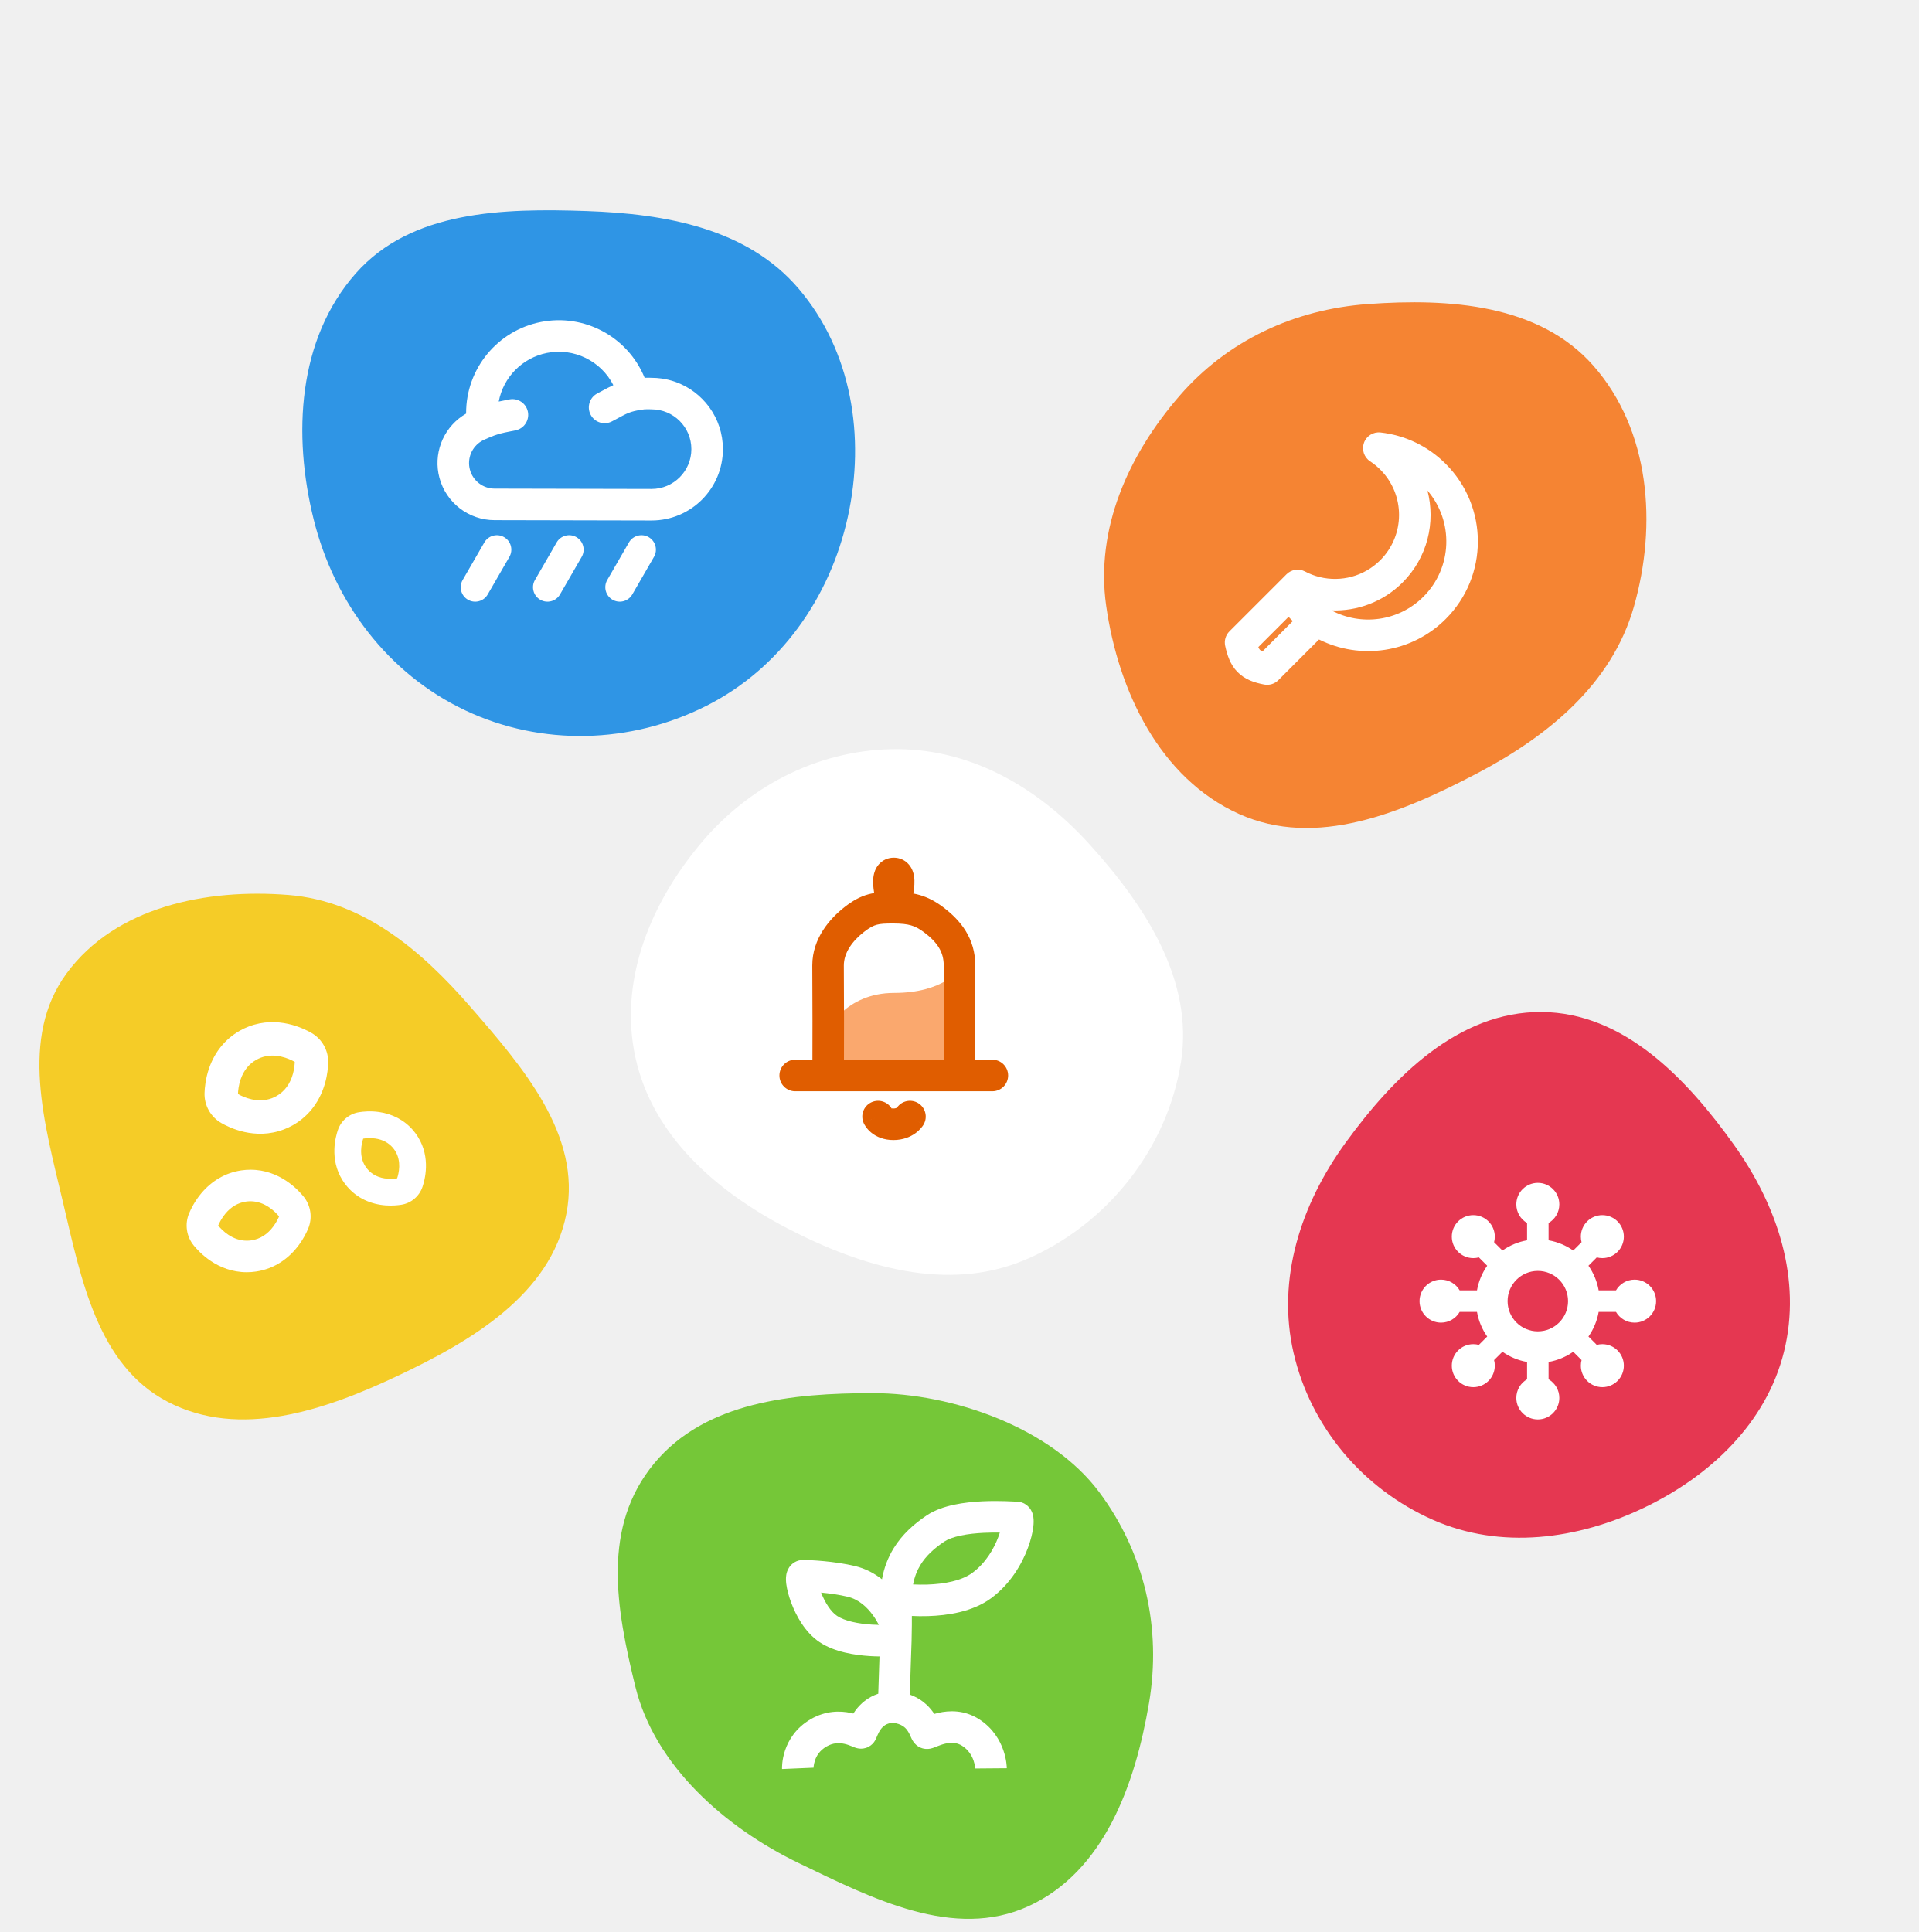
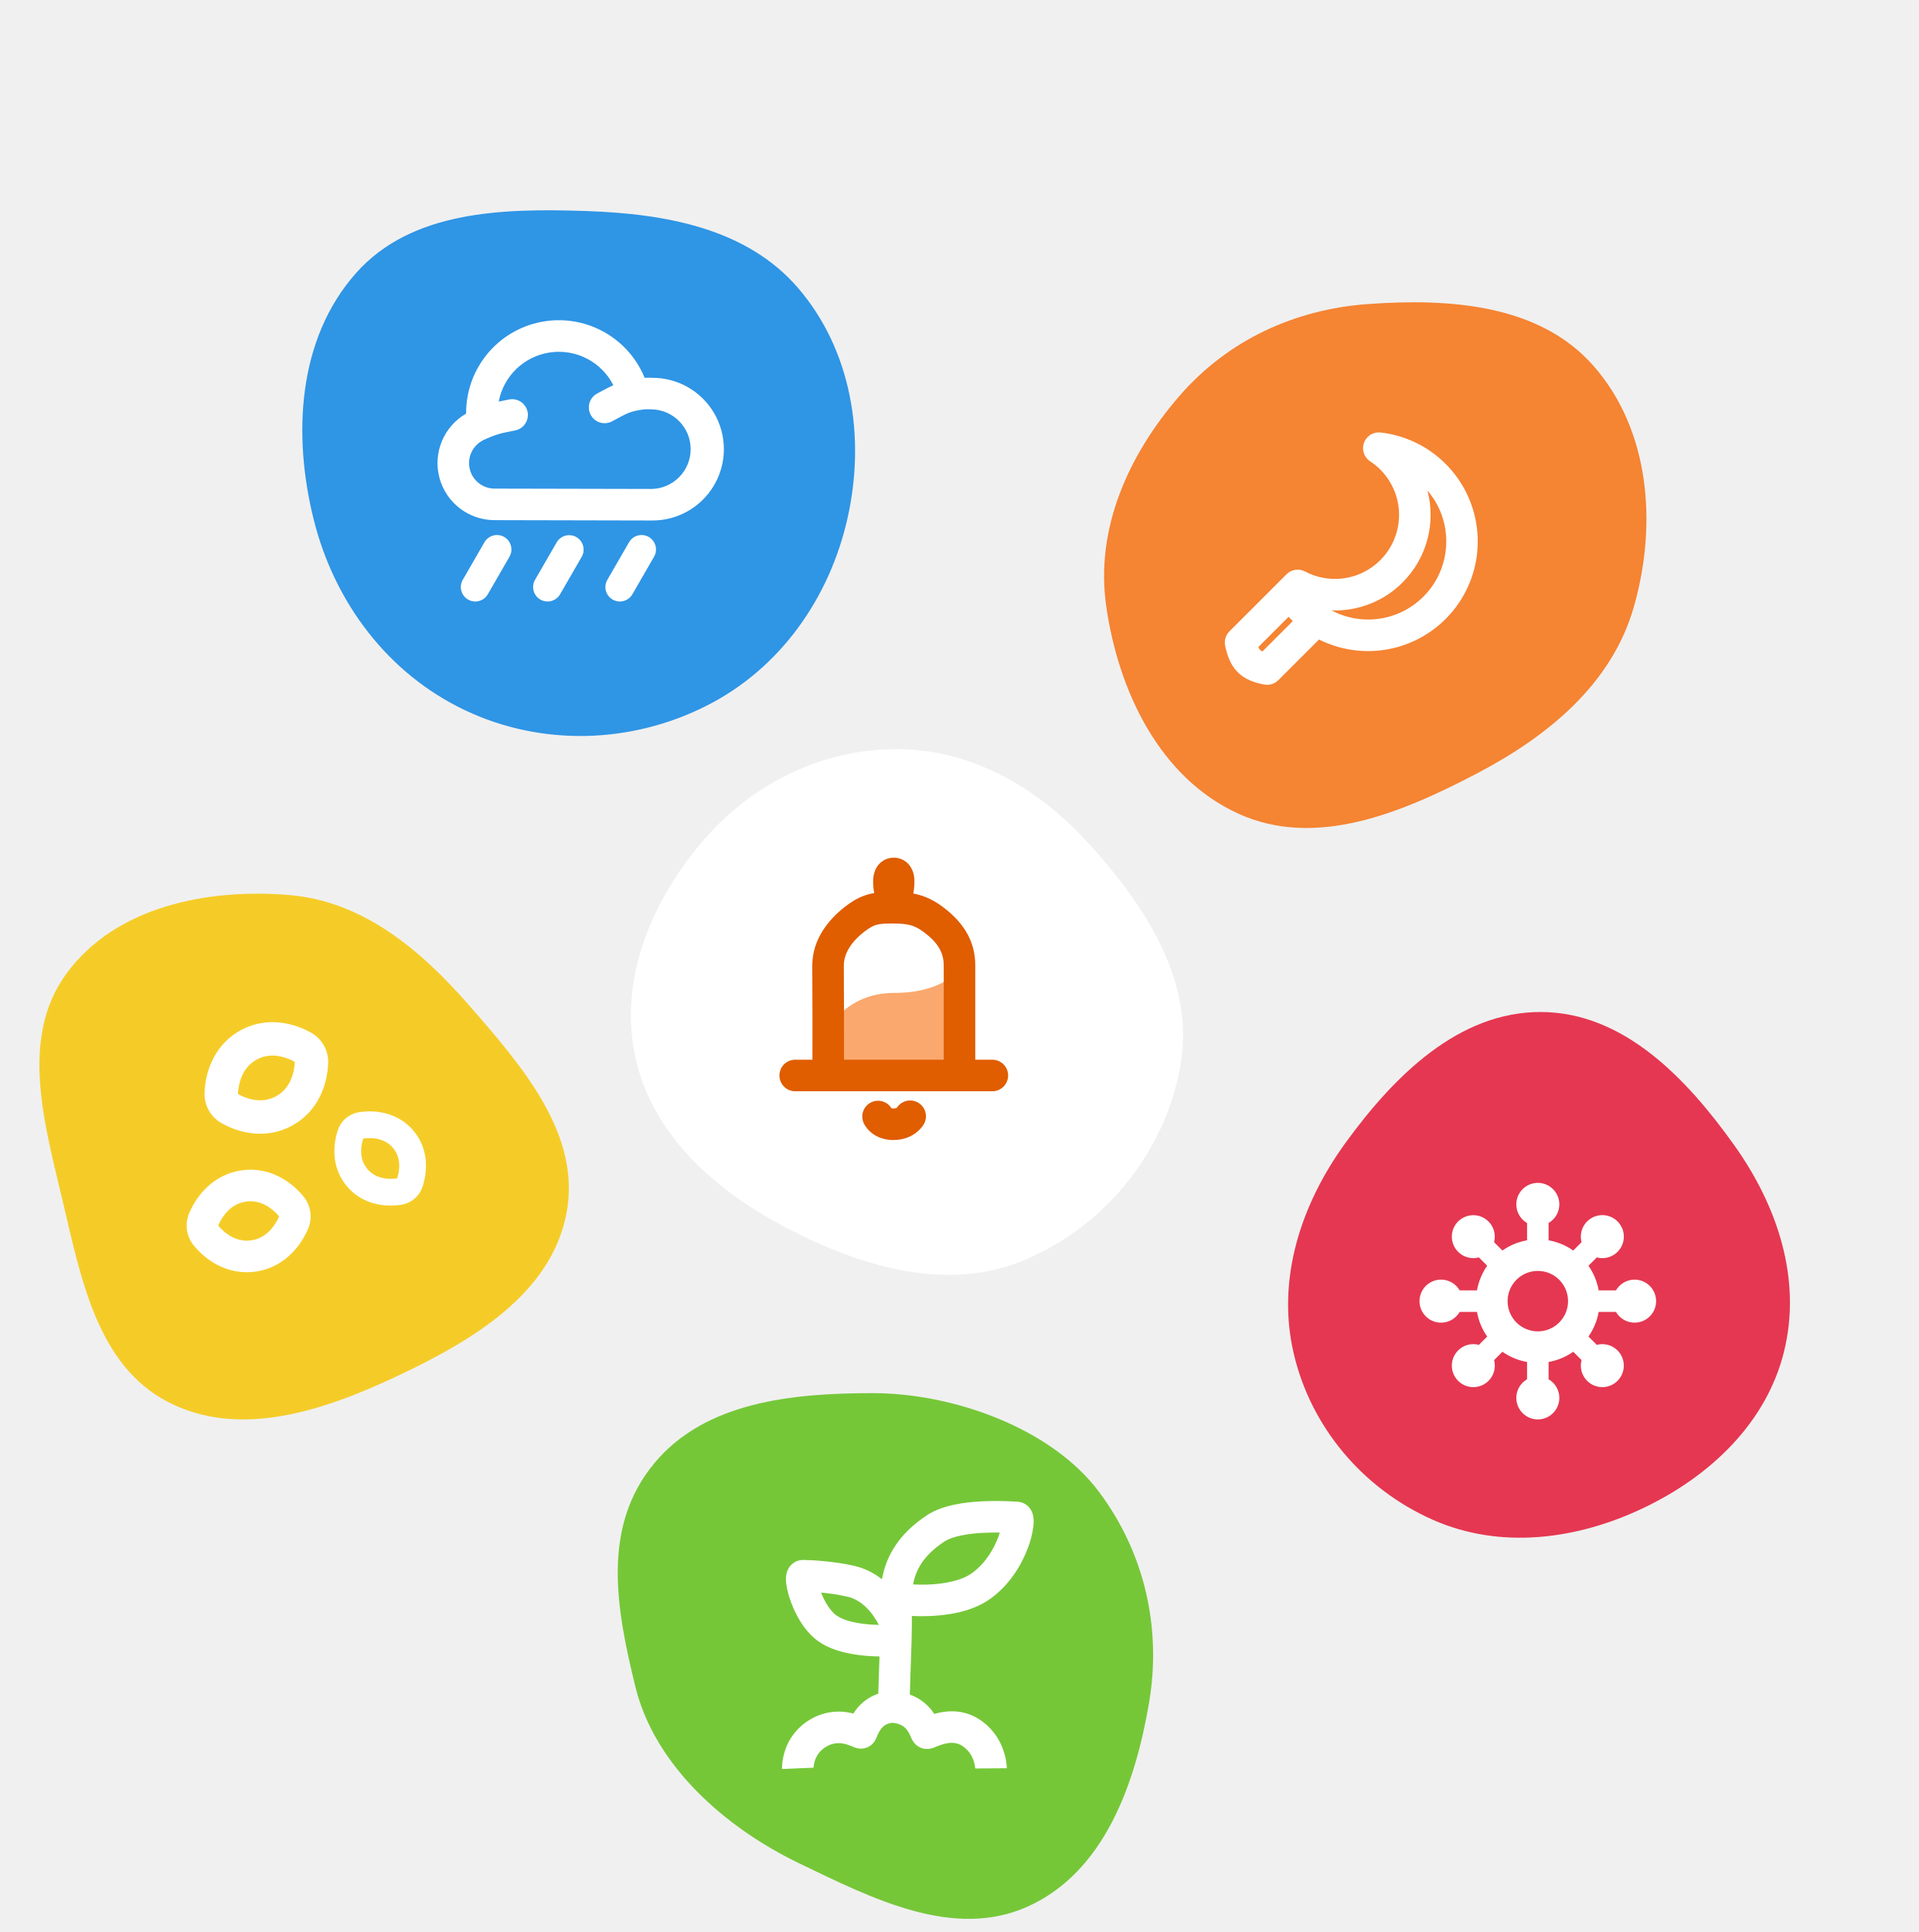
- <svg xmlns="http://www.w3.org/2000/svg" width="146" height="147" viewBox="0 0 146 147" fill="none">
-   <path fill-rule="evenodd" clip-rule="evenodd" d="M44.648 16.059C50.661 16.267 56.854 17.381 60.758 21.96C64.804 26.703 65.846 33.251 64.501 39.339C63.144 45.483 59.364 50.866 53.747 53.702C47.998 56.606 41.205 56.8 35.385 54.043C29.518 51.264 25.446 45.847 23.872 39.55C22.254 33.076 22.653 25.792 27.074 20.793C31.302 16.012 38.269 15.838 44.648 16.059Z" fill="#2F95E5" />
-   <path fill-rule="evenodd" clip-rule="evenodd" d="M66.397 106C72.503 105.999 79.978 108.644 83.621 113.52C87.093 118.167 88.389 123.884 87.416 129.593C86.359 135.795 83.993 142.414 78.247 145.038C72.579 147.626 66.384 144.466 60.772 141.759C55.188 139.065 49.823 134.356 48.346 128.359C46.85 122.289 45.78 116.151 49.781 111.333C53.671 106.65 60.291 106.001 66.397 106Z" fill="#75C738" />
-   <path fill-rule="evenodd" clip-rule="evenodd" d="M104.06 23.136C110.289 22.685 117.111 23.145 121.236 27.838C125.538 32.734 126.096 39.905 124.306 46.173C122.63 52.042 117.784 56.01 112.381 58.843C106.669 61.837 100.132 64.581 94.255 61.927C88.257 59.217 85.085 52.616 84.159 46.094C83.325 40.218 85.854 34.601 89.74 30.118C93.401 25.894 98.489 23.539 104.06 23.136Z" fill="#F58433" />
-   <path fill-rule="evenodd" clip-rule="evenodd" d="M21.971 68.098C27.62 68.558 32.021 72.278 35.742 76.552C39.756 81.162 44.264 86.357 43.09 92.355C41.89 98.487 35.887 102.029 30.235 104.695C24.658 107.325 18.232 109.506 12.761 106.66C7.42 103.882 6.17 97.317 4.787 91.457C3.386 85.517 1.455 78.973 5.071 74.057C8.795 68.995 15.708 67.588 21.971 68.098Z" fill="#F5CC27" />
-   <path fill-rule="evenodd" clip-rule="evenodd" d="M117.276 77C123.545 77.04 128.319 82.056 131.935 87.123C135.241 91.756 137.096 97.346 135.727 102.854C134.385 108.257 130.142 112.293 125.079 114.717C120.003 117.148 114.174 117.916 109.024 115.642C103.692 113.288 99.721 108.576 98.419 102.946C97.115 97.311 98.971 91.629 102.382 86.936C106.06 81.876 110.977 76.961 117.276 77Z" fill="#E53751" />
-   <path fill-rule="evenodd" clip-rule="evenodd" d="M68.382 57.001C74.087 57.057 79.106 60.047 82.929 64.282C87.135 68.941 90.822 74.583 89.854 80.784C88.816 87.428 84.191 93.231 77.999 95.854C72.109 98.349 65.592 96.413 59.915 93.466C54.496 90.652 49.648 86.422 48.343 80.457C47.052 74.549 49.543 68.591 53.471 63.992C57.223 59.601 62.607 56.944 68.382 57.001Z" fill="white" />
-   <path d="M62.928 78.456C62.928 78.456 64.281 75.548 68.027 75.548C71.773 75.548 72.97 73.771 72.97 73.771V81.647H62.928V78.456Z" fill="#FAA86E" />
-   <path fill-rule="evenodd" clip-rule="evenodd" d="M69.484 67.986C69.489 67.959 69.494 67.932 69.498 67.905C69.555 67.566 69.612 67.089 69.538 66.649C69.5 66.427 69.411 66.092 69.159 65.793C68.866 65.444 68.447 65.258 68 65.258C67.553 65.258 67.133 65.444 66.84 65.793C66.589 66.092 66.5 66.427 66.462 66.649C66.388 67.089 66.445 67.566 66.502 67.905C66.504 67.921 66.507 67.936 66.51 67.951C66.368 67.975 66.227 68.005 66.086 68.042C65.43 68.218 64.869 68.539 64.263 69.011C63.147 69.88 61.8 71.393 61.8 73.458C61.8 73.877 61.803 74.447 61.806 75.121C61.812 76.618 61.821 78.628 61.81 80.63H60.5C59.837 80.63 59.3 81.168 59.3 81.831C59.3 82.493 59.837 83.031 60.5 83.031H75.5C76.163 83.031 76.7 82.493 76.7 81.831C76.7 81.168 76.163 80.63 75.5 80.63H74.2V73.458C74.2 71.43 73.124 70.044 71.717 68.996C71.162 68.583 70.612 68.286 69.976 68.102C69.814 68.055 69.65 68.017 69.484 67.986ZM71.8 80.63V73.458C71.8 72.452 71.331 71.701 70.283 70.92C69.909 70.642 69.615 70.496 69.311 70.408C68.992 70.316 68.598 70.269 67.994 70.266C67.328 70.263 66.988 70.285 66.707 70.361C66.46 70.427 66.185 70.556 65.737 70.905C64.851 71.595 64.2 72.489 64.2 73.458C64.2 73.862 64.203 74.421 64.206 75.085C64.212 76.58 64.221 78.612 64.21 80.63H71.8ZM67.901 84.469L67.9 84.468L67.899 84.465L67.897 84.46L67.892 84.45L67.883 84.431C67.877 84.42 67.872 84.409 67.867 84.4C67.857 84.383 67.848 84.369 67.841 84.359C67.827 84.338 67.816 84.327 67.808 84.321C67.806 84.32 67.805 84.319 67.803 84.318C67.808 84.32 67.815 84.323 67.825 84.325C67.853 84.371 67.879 84.419 67.901 84.469ZM68.246 84.272C68.244 84.275 68.241 84.277 68.238 84.279C68.222 84.291 68.15 84.342 67.973 84.342C67.898 84.342 67.852 84.333 67.825 84.325C67.514 83.823 66.873 83.615 66.318 83.861C65.712 84.13 65.439 84.839 65.708 85.445L66.805 84.958C65.708 85.445 65.709 85.446 65.709 85.446L65.71 85.448L65.711 85.451L65.713 85.457L65.719 85.469C65.724 85.478 65.728 85.488 65.733 85.498C65.743 85.518 65.755 85.541 65.769 85.566C65.796 85.615 65.832 85.675 65.878 85.74C65.969 85.87 66.103 86.027 66.288 86.179C66.678 86.497 67.237 86.742 67.973 86.742C68.705 86.742 69.263 86.501 69.649 86.221C69.836 86.085 69.975 85.945 70.074 85.83C70.123 85.773 70.163 85.721 70.194 85.677C70.209 85.655 70.222 85.636 70.234 85.618L70.249 85.594L70.256 85.584L70.259 85.579L70.26 85.576L70.261 85.575C70.261 85.574 70.261 85.574 69.232 84.958L70.261 85.574C70.602 85.005 70.416 84.268 69.847 83.928C69.302 83.602 68.603 83.759 68.246 84.272ZM68.202 84.341C68.202 84.341 68.202 84.342 68.202 84.342L69.208 84.944C68.202 84.342 68.202 84.341 68.202 84.341ZM67.796 84.313C67.796 84.313 67.799 84.314 67.803 84.318C67.798 84.315 67.796 84.313 67.796 84.313Z" fill="#E05D00" />
+ <svg xmlns="http://www.w3.org/2000/svg" width="146" height="147" fill="none">
+   <path fill-rule="evenodd" clip-rule="evenodd" d="M44.648 16.059c6.013.208 12.206 1.322 16.11 5.9 4.046 4.744 5.087 11.292 3.743 17.38-1.358 6.145-5.137 11.527-10.754 14.363-5.75 2.904-12.542 3.098-18.362.34-5.867-2.779-9.939-8.195-11.513-14.492-1.618-6.474-1.22-13.758 3.202-18.757 4.228-4.781 11.195-4.955 17.573-4.734z" fill="#2F95E5" />
+   <path fill-rule="evenodd" clip-rule="evenodd" d="M66.397 106c6.106-.001 13.581 2.644 17.224 7.52 3.472 4.647 4.769 10.364 3.795 16.073-1.057 6.202-3.422 12.821-9.169 15.445-5.668 2.588-11.863-.572-17.475-3.279-5.584-2.694-10.949-7.403-12.426-13.4-1.496-6.07-2.566-12.208 1.435-17.026 3.89-4.683 10.51-5.332 16.616-5.333z" fill="#75C738" />
+   <path fill-rule="evenodd" clip-rule="evenodd" d="M104.06 23.136c6.229-.451 13.051.01 17.176 4.702 4.302 4.896 4.86 12.067 3.07 18.335-1.676 5.87-6.522 9.837-11.925 12.67-5.712 2.994-12.249 5.738-18.126 3.084-5.998-2.71-9.17-9.311-10.096-15.833-.834-5.876 1.695-11.493 5.58-15.976 3.662-4.224 8.75-6.58 14.321-6.982z" fill="#F58433" />
+   <path fill-rule="evenodd" clip-rule="evenodd" d="M21.971 68.098c5.649.46 10.05 4.18 13.771 8.454 4.014 4.61 8.522 9.805 7.348 15.803-1.2 6.132-7.203 9.674-12.855 12.34-5.577 2.63-12.003 4.811-17.474 1.965-5.341-2.778-6.591-9.343-7.974-15.203-1.4-5.94-3.332-12.484.284-17.4 3.724-5.062 10.637-6.469 16.9-5.96z" fill="#F5CC27" />
+   <path fill-rule="evenodd" clip-rule="evenodd" d="M117.276 77c6.269.04 11.043 5.056 14.659 10.123 3.306 4.633 5.161 10.223 3.792 15.731-1.342 5.403-5.585 9.439-10.648 11.863-5.076 2.431-10.905 3.199-16.055.925-5.332-2.354-9.303-7.066-10.605-12.696-1.304-5.635.552-11.317 3.963-16.01 3.678-5.06 8.595-9.975 14.894-9.936z" fill="#E53751" />
+   <path fill-rule="evenodd" clip-rule="evenodd" d="M68.382 57c5.705.057 10.724 3.047 14.547 7.282 4.206 4.659 7.893 10.301 6.925 16.502-1.038 6.644-5.663 12.447-11.855 15.07-5.89 2.495-12.407.56-18.084-2.388-5.42-2.814-10.267-7.044-11.572-13.01-1.291-5.907 1.2-11.865 5.128-16.464 3.752-4.391 9.136-7.048 14.911-6.991z" fill="#fff" />
+   <path d="M62.928 78.456s1.353-2.908 5.099-2.908c3.746 0 4.943-1.777 4.943-1.777v7.876H62.928v-3.192z" fill="#FAA86E" />
+   <path fill-rule="evenodd" clip-rule="evenodd" d="M69.484 67.986l.014-.08c.057-.34.114-.817.04-1.257a1.778 1.778 0 0 0-.379-.856A1.498 1.498 0 0 0 68 65.258c-.447 0-.867.186-1.16.535-.25.299-.34.634-.378.856-.074.44-.017.917.04 1.256l.008.046a4.43 4.43 0 0 0-.424.091c-.656.176-1.217.497-1.823.97-1.117.868-2.463 2.381-2.463 4.446 0 .42.003.99.006 1.663.006 1.497.015 3.507.004 5.51H60.5a1.2 1.2 0 1 0 0 2.4h15a1.2 1.2 0 0 0 0-2.4h-1.3v-7.173c0-2.028-1.076-3.414-2.483-4.462-.555-.413-1.105-.71-1.741-.894a5.226 5.226 0 0 0-.492-.116zM71.8 80.63v-7.172c0-1.006-.47-1.757-1.517-2.538-.374-.278-.668-.424-.972-.512-.32-.092-.713-.139-1.317-.142-.666-.003-1.006.02-1.287.095-.247.066-.522.195-.97.544-.886.69-1.537 1.584-1.537 2.553 0 .404.002.963.005 1.627.007 1.495.016 3.527.005 5.546h7.59zm-3.899 3.84v-.002l-.002-.003-.002-.005-.005-.01-.009-.019a.733.733 0 0 0-.042-.072.186.186 0 0 0-.038-.041.165.165 0 0 0 .022.007c.028.046.053.094.076.144zm.346-.198a.117.117 0 0 1-.01.007c-.015.012-.087.063-.264.063a.53.53 0 0 1-.148-.017 1.2 1.2 0 0 0-2.117 1.12l1.097-.487a91.936 91.936 0 0 0-1.096.488v.002l.002.003.002.006.006.012a2.142 2.142 0 0 0 .05.097 2.22 2.22 0 0 0 .52.613c.389.318.948.563 1.684.563.732 0 1.29-.24 1.676-.521a2.487 2.487 0 0 0 .545-.544 1.64 1.64 0 0 0 .04-.059l.015-.024.007-.01.003-.005.001-.003v-.001c.001 0 .001-.001-1.028-.617l1.03.616a1.2 1.2 0 0 0-2.016-1.302zm-.045.069v.001l1.006.602a99.04 99.04 0 0 1-1.006-.603zm-.406-.028l.007.005-.007-.005z" fill="#E05D00" />
  <g clip-path="url(#clip0)">
-     <path fill-rule="evenodd" clip-rule="evenodd" d="M103.773 33.691C103.962 33.169 104.484 32.844 105.036 32.907C106.847 33.111 108.606 33.909 109.994 35.297C113.252 38.555 113.252 43.838 109.994 47.096C107.386 49.704 103.479 50.224 100.353 48.656L97.255 51.754C96.975 52.034 96.573 52.158 96.183 52.084C95.431 51.942 94.705 51.7 94.145 51.126C93.597 50.564 93.365 49.843 93.213 49.138C93.127 48.74 93.249 48.325 93.538 48.036L97.284 44.291C97.284 44.289 97.285 44.288 97.287 44.288L97.879 43.695C98.252 43.322 98.824 43.236 99.29 43.483C99.648 43.673 100.025 43.815 100.413 43.909C102.014 44.298 103.768 43.867 105.014 42.621C106.917 40.718 106.917 37.634 105.014 35.732C104.773 35.49 104.514 35.281 104.242 35.102C103.778 34.797 103.584 34.213 103.773 33.691ZM98.036 46.932L95.734 49.234C95.787 49.361 95.832 49.418 95.862 49.449C95.886 49.474 95.934 49.516 96.049 49.566L98.359 47.255C98.304 47.203 98.25 47.15 98.196 47.096C98.142 47.042 98.088 46.987 98.036 46.932ZM101.299 46.443C103.547 47.641 106.403 47.293 108.297 45.399C110.512 43.184 110.613 39.657 108.602 37.323C109.237 39.741 108.607 42.422 106.711 44.318C105.222 45.807 103.248 46.514 101.299 46.443Z" fill="white" />
+     <path fill-rule="evenodd" clip-rule="evenodd" d="M103.773 33.69a1.2 1.2 0 0 1 1.263-.783 8.343 8.343 0 1 1-4.683 15.75l-3.098 3.097a1.2 1.2 0 0 1-1.072.33c-.752-.142-1.478-.385-2.038-.958-.548-.562-.78-1.283-.932-1.988a1.2 1.2 0 0 1 .325-1.102l3.746-3.745c0-.002.001-.002.002-.003l.593-.593a1.2 1.2 0 0 1 1.41-.212 4.867 4.867 0 0 0 5.724-.862 4.87 4.87 0 0 0-.771-7.52 1.2 1.2 0 0 1-.469-1.41zm-5.737 13.242l-2.302 2.302a.667.667 0 0 0 .128.215.553.553 0 0 0 .187.117l2.31-2.31a8.47 8.47 0 0 1-.323-.324zm3.263-.49a5.945 5.945 0 0 0 7.303-9.12 7.267 7.267 0 0 1-1.891 6.996 7.252 7.252 0 0 1-5.412 2.125z" fill="#fff" />
  </g>
-   <path fill-rule="evenodd" clip-rule="evenodd" d="M118.636 91.636C118.636 92.242 118.307 92.771 117.818 93.054V94.371C118.507 94.492 119.144 94.763 119.694 95.148L120.328 94.515C120.292 94.38 120.273 94.237 120.273 94.091C120.273 93.187 121.005 92.455 121.909 92.455C122.813 92.455 123.545 93.187 123.545 94.091C123.545 94.995 122.813 95.727 121.909 95.727C121.762 95.727 121.62 95.708 121.485 95.672L120.852 96.306C121.237 96.856 121.508 97.493 121.629 98.182H122.946C123.229 97.693 123.758 97.364 124.364 97.364C125.267 97.364 126 98.096 126 99C126 99.904 125.267 100.636 124.364 100.636C123.758 100.636 123.229 100.307 122.946 99.818H121.629C121.508 100.507 121.237 101.144 120.852 101.694L121.485 102.328C121.62 102.292 121.762 102.273 121.909 102.273C122.813 102.273 123.545 103.005 123.545 103.909C123.545 104.813 122.813 105.545 121.909 105.545C121.005 105.545 120.273 104.813 120.273 103.909C120.273 103.762 120.292 103.62 120.328 103.485L119.694 102.852C119.144 103.237 118.507 103.508 117.818 103.629V104.946C118.307 105.229 118.636 105.758 118.636 106.364C118.636 107.267 117.904 108 117 108C116.096 108 115.364 107.267 115.364 106.364C115.364 105.758 115.693 105.229 116.182 104.946V103.629C115.493 103.508 114.856 103.237 114.306 102.851L113.672 103.485C113.708 103.62 113.727 103.762 113.727 103.909C113.727 104.813 112.995 105.545 112.091 105.545C111.187 105.545 110.455 104.813 110.455 103.909C110.455 103.005 111.187 102.273 112.091 102.273C112.238 102.273 112.38 102.292 112.515 102.328L113.149 101.694C112.763 101.144 112.492 100.507 112.371 99.818H111.054C110.771 100.307 110.242 100.636 109.636 100.636C108.733 100.636 108 99.904 108 99C108 98.096 108.733 97.364 109.636 97.364C110.242 97.364 110.771 97.693 111.054 98.182H112.371C112.492 97.493 112.763 96.856 113.149 96.306L112.515 95.672C112.38 95.708 112.238 95.727 112.091 95.727C111.187 95.727 110.455 94.995 110.455 94.091C110.455 93.187 111.187 92.455 112.091 92.455C112.995 92.455 113.727 93.187 113.727 94.091C113.727 94.237 113.708 94.38 113.672 94.515L114.306 95.148C114.856 94.763 115.493 94.492 116.182 94.371V93.054C115.693 92.771 115.364 92.242 115.364 91.636C115.364 90.733 116.096 90 117 90C117.904 90 118.636 90.733 118.636 91.636ZM114.7 99C114.7 97.73 115.73 96.7 117 96.7C118.27 96.7 119.3 97.73 119.3 99C119.3 100.27 118.27 101.3 117 101.3C115.73 101.3 114.7 100.27 114.7 99Z" fill="white" />
+   <path fill-rule="evenodd" clip-rule="evenodd" d="M118.636 91.636c0 .606-.329 1.135-.818 1.418v1.317c.689.12 1.326.392 1.876.778l.634-.634a1.636 1.636 0 1 1 1.157 1.157l-.633.634c.385.55.656 1.187.777 1.876h1.317a1.636 1.636 0 1 1 0 1.636h-1.317a4.682 4.682 0 0 1-.777 1.876l.633.634a1.635 1.635 0 1 1-1.157 1.157l-.634-.633a4.681 4.681 0 0 1-1.876.777v1.317a1.636 1.636 0 1 1-1.636 0v-1.317a4.669 4.669 0 0 1-1.876-.778l-.634.634a1.635 1.635 0 1 1-1.157-1.157l.634-.634a4.669 4.669 0 0 1-.778-1.876h-1.317a1.637 1.637 0 1 1 0-1.636h1.317a4.675 4.675 0 0 1 .778-1.876l-.634-.634a1.639 1.639 0 0 1-2.06-1.581 1.636 1.636 0 1 1 3.217.424l.634.633a4.67 4.67 0 0 1 1.876-.777v-1.317a1.636 1.636 0 1 1 2.454-1.418zM114.7 99a2.3 2.3 0 1 1 4.6 0 2.3 2.3 0 0 1-4.6 0z" fill="#fff" />
  <g clip-path="url(#clip1)">
-     <path fill-rule="evenodd" clip-rule="evenodd" d="M15.562 83.156C15.53 84.101 16.025 84.986 16.847 85.453C17.403 85.769 19.382 86.785 21.609 85.93C21.845 85.84 22.071 85.732 22.286 85.611C23.574 84.882 24.374 83.706 24.742 82.372C24.912 81.754 24.957 81.21 24.969 80.89C25.004 79.941 24.508 79.051 23.682 78.582C23.127 78.267 21.145 77.251 18.921 78.105C18.685 78.195 18.46 78.302 18.249 78.421L18.244 78.424C17.096 79.074 16.32 80.093 15.908 81.278C15.636 82.061 15.575 82.766 15.562 83.156ZM22.289 81.697C22.075 82.475 21.652 83.046 21.032 83.396C20.924 83.458 20.811 83.511 20.698 83.555C19.602 83.975 18.528 83.481 18.105 83.241C18.113 83.003 18.151 82.573 18.311 82.114C18.542 81.45 18.942 80.953 19.498 80.638C19.606 80.577 19.719 80.524 19.832 80.48C20.925 80.061 22.002 80.554 22.426 80.795C22.419 80.99 22.391 81.326 22.289 81.697ZM25.705 85.985C25.947 85.268 26.566 84.744 27.313 84.625C27.621 84.576 28.184 84.516 28.84 84.61C29.834 84.753 30.752 85.207 31.438 86.009L31.441 86.013C31.567 86.161 31.685 86.321 31.792 86.492C32.802 88.108 32.306 89.82 32.144 90.304C31.902 91.024 31.279 91.55 30.528 91.667C30.275 91.706 29.841 91.754 29.33 91.715C28.226 91.63 27.18 91.181 26.412 90.28C26.283 90.13 26.164 89.969 26.057 89.798C25.046 88.179 25.542 86.47 25.705 85.985ZM27.959 88.958C28.328 89.391 28.842 89.636 29.485 89.685C29.792 89.709 30.06 89.68 30.214 89.656C30.339 89.285 30.562 88.364 30.066 87.57C30.014 87.488 29.955 87.408 29.891 87.332C29.559 86.943 29.108 86.705 28.551 86.625C28.166 86.57 27.822 86.605 27.634 86.635C27.51 87.004 27.286 87.923 27.783 88.719C27.835 88.802 27.894 88.882 27.959 88.958ZM14.745 94.77C14.179 94.08 14.042 93.134 14.389 92.312C14.533 91.974 14.825 91.373 15.329 90.776C16.093 89.872 17.12 89.237 18.351 89.053L18.356 89.052C18.583 89.018 18.817 89 19.055 89C21.302 89 22.704 90.565 23.086 91.03C23.655 91.722 23.791 92.673 23.44 93.497C23.321 93.775 23.098 94.239 22.739 94.725C21.964 95.776 20.862 96.541 19.481 96.747C19.251 96.782 19.015 96.8 18.777 96.8C16.527 96.8 15.127 95.236 14.745 94.77ZM19.126 94.374C19.79 94.275 20.355 93.914 20.806 93.302C21.021 93.01 21.16 92.724 21.233 92.554C20.94 92.199 20.158 91.4 19.055 91.4C18.94 91.4 18.823 91.409 18.707 91.426C18.111 91.515 17.591 91.818 17.163 92.324C16.867 92.675 16.688 93.04 16.6 93.247C16.891 93.602 17.67 94.4 18.777 94.4C18.892 94.4 19.009 94.391 19.126 94.374Z" fill="white" />
+     <path fill-rule="evenodd" clip-rule="evenodd" d="M15.562 83.156a2.544 2.544 0 0 0 1.285 2.297c.556.316 2.535 1.332 4.762.477.236-.09.462-.198.677-.32 1.288-.728 2.088-1.904 2.456-3.238.17-.618.215-1.162.227-1.482a2.544 2.544 0 0 0-1.287-2.308c-.555-.314-2.537-1.33-4.761-.477a5.09 5.09 0 0 0-.672.316l-.005.003c-1.148.65-1.924 1.67-2.336 2.854a6.466 6.466 0 0 0-.346 1.877zm6.727-1.459c-.215.778-.637 1.35-1.257 1.7a2.503 2.503 0 0 1-.334.158c-1.096.42-2.17-.074-2.593-.314a3.92 3.92 0 0 1 .206-1.127c.231-.665.63-1.161 1.187-1.476.108-.061.22-.114.334-.158 1.093-.42 2.17.074 2.594.315a4.047 4.047 0 0 1-.137.902zm3.416 4.288c.242-.717.86-1.24 1.608-1.36.308-.05.87-.109 1.527-.015.994.143 1.912.597 2.598 1.4l.003.003c.126.148.244.308.351.479 1.01 1.616.514 3.328.352 3.812a2.036 2.036 0 0 1-1.616 1.363c-.253.04-.687.087-1.198.048-1.104-.085-2.15-.534-2.918-1.435a4.026 4.026 0 0 1-.355-.482c-1.011-1.619-.515-3.328-.352-3.813zm2.254 2.973c.37.433.883.678 1.526.727.307.024.575-.005.73-.03.124-.37.347-1.29-.15-2.085a2.047 2.047 0 0 0-.174-.238c-.332-.389-.783-.627-1.34-.707a3.136 3.136 0 0 0-.917.01c-.124.369-.348 1.288.15 2.084.051.083.11.163.175.239zM14.745 94.77a2.4 2.4 0 0 1-.355-2.458c.143-.338.435-.939.94-1.536.763-.904 1.79-1.539 3.021-1.723l.005-.001a4.79 4.79 0 0 1 .699-.052c2.247 0 3.649 1.565 4.031 2.03a2.4 2.4 0 0 1 .354 2.467 6.213 6.213 0 0 1-.701 1.228c-.775 1.051-1.877 1.816-3.258 2.022a4.74 4.74 0 0 1-.704.053c-2.25 0-3.65-1.564-4.032-2.03zm4.38-.396c.665-.1 1.23-.46 1.681-1.072.215-.292.354-.578.427-.748-.293-.355-1.075-1.154-2.178-1.154-.115 0-.232.009-.348.026-.596.09-1.116.392-1.544.898a3.7 3.7 0 0 0-.563.923c.291.355 1.07 1.153 2.177 1.153.115 0 .232-.009.349-.026z" fill="#fff" />
  </g>
-   <path fill-rule="evenodd" clip-rule="evenodd" d="M73.096 116.835C72.533 116.954 72.115 117.113 71.849 117.291C71.05 117.824 70.444 118.393 70.034 119.061C69.776 119.481 69.578 119.969 69.469 120.555C69.789 120.57 70.159 120.577 70.553 120.565C71.849 120.523 73.167 120.275 73.992 119.663C74.98 118.93 75.612 117.86 75.955 116.939C75.998 116.823 76.035 116.713 76.068 116.609C75.719 116.603 75.313 116.606 74.855 116.627C74.257 116.656 73.645 116.718 73.096 116.835ZM69.375 122.953C69.745 122.971 70.172 122.978 70.631 122.963C72.035 122.918 73.983 122.659 75.422 121.591C76.892 120.499 77.755 118.983 78.205 117.775C78.43 117.169 78.568 116.598 78.619 116.141C78.643 115.926 78.656 115.668 78.618 115.421C78.601 115.308 78.559 115.094 78.427 114.876C78.282 114.635 77.932 114.256 77.343 114.256C77.345 114.256 77.347 114.256 77.347 114.256C77.347 114.256 77.332 114.256 77.29 114.254C77.259 114.252 77.222 114.25 77.178 114.248C77.157 114.247 77.134 114.246 77.109 114.245C76.958 114.237 76.757 114.228 76.519 114.22C76.045 114.205 75.419 114.198 74.741 114.23C74.066 114.262 73.316 114.335 72.598 114.487C71.894 114.636 71.142 114.878 70.517 115.294C69.536 115.949 68.637 116.749 67.989 117.805C67.56 118.504 67.258 119.285 67.101 120.163C66.548 119.727 65.869 119.352 65.05 119.156C63.488 118.782 61.631 118.692 61.095 118.692C60.593 118.692 60.233 118.974 60.045 119.251C59.888 119.482 59.839 119.712 59.82 119.831C59.779 120.084 59.798 120.339 59.822 120.529C59.875 120.939 60.006 121.437 60.194 121.94C60.554 122.905 61.243 124.205 62.356 124.946C63.503 125.711 65.063 125.934 66.162 126.005C66.428 126.022 66.681 126.031 66.913 126.034C66.908 126.175 66.903 126.325 66.898 126.481C66.874 127.192 66.846 128.042 66.82 128.869C66.018 129.134 65.456 129.642 65.085 130.142C65.026 130.221 64.972 130.301 64.922 130.378C64.862 130.363 64.8 130.348 64.735 130.334C63.938 130.163 62.83 130.141 61.676 130.81C60.544 131.468 59.99 132.408 59.731 133.174C59.603 133.551 59.545 133.888 59.519 134.136C59.505 134.261 59.5 134.365 59.498 134.444C59.497 134.483 59.497 134.517 59.498 134.543C59.498 134.556 59.498 134.567 59.498 134.577L59.499 134.59L59.499 134.596L59.499 134.599L59.499 134.6C59.499 134.6 59.499 134.601 60.698 134.549C61.897 134.497 61.897 134.497 61.897 134.498L61.897 134.499L61.897 134.501L61.897 134.505L61.897 134.511L61.897 134.515C61.897 134.516 61.897 134.511 61.897 134.501C61.897 134.481 61.9 134.442 61.905 134.388C61.917 134.28 61.944 134.122 62.004 133.944C62.12 133.6 62.357 133.19 62.881 132.886C63.384 132.594 63.846 132.598 64.231 132.681C64.43 132.723 64.605 132.787 64.754 132.848C64.768 132.853 64.793 132.864 64.822 132.875C64.878 132.899 64.95 132.928 64.986 132.943C65.02 132.956 65.099 132.986 65.191 133.009C65.236 133.021 65.327 133.042 65.441 133.048C65.53 133.053 65.795 133.061 66.083 132.908C66.332 132.776 66.466 132.592 66.5 132.546C66.552 132.475 66.587 132.41 66.604 132.378C66.639 132.312 66.666 132.248 66.679 132.218C66.696 132.18 66.707 132.152 66.717 132.127C66.733 132.09 66.745 132.058 66.769 132.006C66.831 131.864 66.909 131.712 67.013 131.571C67.192 131.33 67.448 131.108 67.943 131.082C68.588 131.163 68.867 131.436 69.024 131.649C69.12 131.78 69.189 131.917 69.254 132.061C69.258 132.071 69.264 132.085 69.271 132.101C69.297 132.16 69.338 132.252 69.369 132.315C69.391 132.359 69.439 132.453 69.511 132.552L69.513 132.555C69.558 132.616 69.772 132.909 70.185 133.026C70.509 133.117 70.789 133.047 70.834 133.036C70.836 133.035 70.837 133.035 70.838 133.034C70.928 133.013 71.007 132.985 71.051 132.969C71.112 132.947 71.196 132.913 71.264 132.886C71.288 132.876 71.31 132.868 71.328 132.86C71.51 132.789 71.711 132.715 71.932 132.665C72.372 132.565 72.8 132.575 73.202 132.833C73.686 133.145 73.935 133.573 74.068 133.953C74.134 134.143 74.168 134.312 74.184 134.429C74.192 134.487 74.196 134.529 74.197 134.553C74.198 134.564 74.198 134.571 74.198 134.572C74.198 134.572 74.198 134.571 74.198 134.569L74.198 134.564L74.198 134.561L74.198 134.559C74.198 134.558 74.198 134.557 75.398 134.549C76.598 134.541 76.598 134.54 76.598 134.54L76.598 134.539L76.598 134.537L76.598 134.531L76.598 134.519L76.597 134.487C76.596 134.462 76.595 134.43 76.592 134.392C76.587 134.316 76.578 134.216 76.561 134.095C76.527 133.855 76.462 133.528 76.333 133.161C76.076 132.425 75.552 131.491 74.5 130.815C73.365 130.085 72.206 130.142 71.401 130.324C71.29 130.35 71.183 130.378 71.082 130.407C71.043 130.348 71.001 130.287 70.956 130.226C70.584 129.721 70.029 129.227 69.22 128.933C69.245 128.112 69.273 127.268 69.296 126.561C69.313 126.063 69.328 125.633 69.338 125.328L69.355 124.842L69.355 124.831L69.375 123.643V122.953ZM66.863 123.633C66.759 123.427 66.611 123.169 66.417 122.901C65.961 122.27 65.327 121.69 64.491 121.49C63.837 121.333 63.099 121.234 62.47 121.174C62.768 121.941 63.216 122.635 63.687 122.949C64.273 123.34 65.281 123.543 66.316 123.61C66.507 123.622 66.691 123.629 66.863 123.633Z" fill="white" />
+   <path fill-rule="evenodd" clip-rule="evenodd" d="M73.096 116.835c-.563.119-.981.278-1.247.456-.799.533-1.405 1.102-1.815 1.77-.258.42-.456.908-.565 1.494.32.015.69.022 1.084.01 1.296-.042 2.614-.29 3.439-.902.988-.733 1.62-1.803 1.963-2.724.043-.116.08-.226.113-.33a19.247 19.247 0 0 0-1.213.018 11.24 11.24 0 0 0-1.76.208zm-3.721 6.118c.37.018.797.025 1.256.01 1.404-.045 3.352-.304 4.791-1.372 1.47-1.092 2.333-2.608 2.783-3.816a7.133 7.133 0 0 0 .414-1.634 2.792 2.792 0 0 0 0-.72 1.49 1.49 0 0 0-.192-.545 1.264 1.264 0 0 0-1.084-.62h.004l-.057-.002a6.295 6.295 0 0 0-.181-.009 22.83 22.83 0 0 0-2.368-.015c-.675.032-1.425.105-2.142.257-.705.149-1.457.391-2.082.807-.981.655-1.88 1.455-2.528 2.511-.43.699-.73 1.48-.888 2.358a5.283 5.283 0 0 0-2.051-1.007c-1.562-.374-3.42-.464-3.955-.464-.502 0-.862.282-1.05.559a1.435 1.435 0 0 0-.225.58c-.041.253-.022.508.002.698.053.41.184.908.372 1.411.36.965 1.05 2.265 2.162 3.006 1.147.765 2.707.988 3.806 1.059.266.017.519.026.75.029l-.014.447c-.024.711-.052 1.561-.078 2.388a3.533 3.533 0 0 0-1.735 1.273c-.059.079-.113.159-.163.236a6.447 6.447 0 0 0-.187-.044 4.214 4.214 0 0 0-3.059.476 4.296 4.296 0 0 0-1.945 2.364 4.466 4.466 0 0 0-.233 1.27 2.92 2.92 0 0 0 0 .133v.019l.001.003v.001l1.199-.051 1.199-.051V134.501a2.103 2.103 0 0 1 .107-.557c.117-.344.353-.754.877-1.058a1.812 1.812 0 0 1 1.35-.205c.2.042.374.106.523.167l.068.027.164.068c.034.013.113.043.205.066a1.238 1.238 0 0 0 1.309-.463c.052-.071.087-.136.105-.168a2.1 2.1 0 0 0 .074-.16c.017-.038.028-.066.038-.091l.052-.121a2.24 2.24 0 0 1 .244-.435c.179-.241.435-.463.93-.489.645.081.924.354 1.081.567.096.131.165.268.23.412l.017.04c.026.059.067.151.098.214.022.044.07.138.142.237l.002.003c.045.061.259.354.672.471.324.091.604.021.65.01l.004-.002c.09-.021.168-.049.212-.065.061-.022.145-.056.213-.083l.064-.026c.182-.071.383-.145.604-.195.44-.1.868-.09 1.27.168.484.312.733.74.866 1.12a2.514 2.514 0 0 1 .13.619v-.013c0-.001 0-.002 1.2-.01l1.2-.009v-.021l-.001-.032a3.215 3.215 0 0 0-.036-.392c-.034-.24-.1-.567-.228-.934a4.527 4.527 0 0 0-1.833-2.346c-1.135-.73-2.294-.673-3.098-.491a6.288 6.288 0 0 0-.32.083 3.694 3.694 0 0 0-1.862-1.474 1047.408 1047.408 0 0 1 .118-3.605l.017-.486v-.011l.02-1.188v-.69zm-2.512.68a5.507 5.507 0 0 0-.446-.732c-.456-.631-1.09-1.211-1.926-1.411a15.168 15.168 0 0 0-2.021-.316c.298.767.746 1.461 1.217 1.775.586.391 1.594.594 2.629.661.19.012.375.019.547.023z" fill="#fff" />
  <g clip-path="url(#clip2)">
-     <path fill-rule="evenodd" clip-rule="evenodd" d="M37.833 33.061C37.54 33.153 37.237 33.274 36.75 33.496C36.72 33.514 36.691 33.533 36.66 33.55C35.897 33.989 35.525 34.885 35.752 35.736C35.979 36.586 36.749 37.177 37.629 37.177L37.633 37.177L49.571 37.203L49.574 37.203C51.245 37.202 52.6 35.846 52.6 34.175C52.6 32.502 51.244 31.146 49.571 31.146C49.527 31.146 49.483 31.145 49.438 31.142C49.352 31.137 49.264 31.137 49.178 31.142C49.127 31.145 49.077 31.146 49.026 31.146C48.57 31.206 48.282 31.266 48.052 31.337C47.731 31.435 47.518 31.549 47.053 31.799C46.914 31.873 46.752 31.96 46.559 32.062C45.972 32.371 45.247 32.145 44.938 31.559C44.629 30.972 44.855 30.247 45.441 29.938C45.569 29.871 45.692 29.804 45.813 29.739L45.813 29.739C46.103 29.583 46.377 29.435 46.663 29.305C45.726 27.465 43.67 26.448 41.615 26.854C39.724 27.228 38.291 28.716 37.944 30.554C38.19 30.5 38.455 30.448 38.758 30.39C39.409 30.264 40.038 30.69 40.164 31.34C40.289 31.991 39.864 32.62 39.213 32.746C38.536 32.877 38.176 32.953 37.833 33.061ZM35.463 31.47C35.361 31.529 35.261 31.592 35.165 31.658C33.663 32.692 32.956 34.569 33.433 36.355C33.941 38.255 35.661 39.577 37.628 39.577L49.571 39.603C52.569 39.603 55 37.173 55 34.175C55 31.805 53.481 29.79 51.364 29.049C51.038 28.935 50.698 28.851 50.347 28.801C50.094 28.765 49.835 28.746 49.571 28.746C49.396 28.736 49.22 28.736 49.045 28.746L49.037 28.726C47.752 25.618 44.451 23.847 41.149 24.5C37.841 25.154 35.458 28.058 35.463 31.431V31.447V31.47ZM38.755 42.371C39.059 41.845 38.879 41.172 38.353 40.868C37.827 40.565 37.154 40.745 36.85 41.271L35.2 44.129C34.896 44.655 35.077 45.328 35.603 45.632C36.129 45.935 36.801 45.755 37.105 45.229L38.755 42.371ZM43.853 40.868C44.379 41.172 44.559 41.845 44.255 42.371L42.605 45.229C42.301 45.755 41.629 45.935 41.103 45.632C40.577 45.328 40.396 44.655 40.7 44.129L42.35 41.271C42.654 40.745 43.327 40.565 43.853 40.868ZM49.755 42.371C50.059 41.845 49.879 41.172 49.353 40.868C48.827 40.565 48.154 40.745 47.85 41.271L46.2 44.129C45.896 44.655 46.077 45.328 46.603 45.632C47.129 45.935 47.801 45.755 48.105 45.229L49.755 42.371Z" fill="white" />
+     <path fill-rule="evenodd" clip-rule="evenodd" d="M37.832 33.061a9.186 9.186 0 0 0-1.082.435 2.51 2.51 0 0 1-.09.054 1.943 1.943 0 0 0 .969 3.627h.004l11.938.026h.003a3.029 3.029 0 0 0-.003-6.057c-.044 0-.088-.002-.133-.004a2.367 2.367 0 0 0-.26 0c-.051.003-.101.004-.152.004-.456.06-.744.12-.974.19-.321.1-.534.213-1 .463-.138.075-.3.161-.493.263a1.2 1.2 0 0 1-1.118-2.124c.128-.067.251-.134.371-.199.29-.156.565-.304.85-.434a4.654 4.654 0 0 0-8.718 1.25c.245-.055.511-.107.814-.165a1.2 1.2 0 0 1 .455 2.356c-.677.13-1.037.207-1.38.315zm-2.369-1.591a4.345 4.345 0 0 0-2.03 4.885 4.343 4.343 0 0 0 4.195 3.222l11.943.026a5.429 5.429 0 1 0 0-10.857 4.768 4.768 0 0 0-.526 0l-.008-.02a7.054 7.054 0 0 0-13.574 2.705v.039zm3.292 10.901a1.1 1.1 0 1 0-1.905-1.1L35.2 44.13a1.1 1.1 0 0 0 1.905 1.1l1.65-2.858zm5.098-1.503a1.1 1.1 0 0 1 .402 1.503l-1.65 2.858a1.1 1.1 0 0 1-1.905-1.1l1.65-2.858a1.1 1.1 0 0 1 1.503-.403zm5.902 1.503a1.1 1.1 0 1 0-1.905-1.1L46.2 44.13a1.1 1.1 0 0 0 1.905 1.1l1.65-2.858z" fill="#fff" />
  </g>
  <defs>
    <clipPath id="clip0">
-       <rect width="24" height="24" fill="white" transform="translate(91 31)" />
+       <path fill="#fff" transform="translate(91 31)" d="M0 0H24V24H0z" />
    </clipPath>
    <clipPath id="clip1">
-       <rect width="24" height="24" fill="white" transform="translate(11 75)" />
+       <path fill="#fff" transform="translate(11 75)" d="M0 0H24V24H0z" />
    </clipPath>
    <clipPath id="clip2">
-       <rect width="24" height="24" fill="white" transform="translate(32 23)" />
+       <path fill="#fff" transform="translate(32 23)" d="M0 0H24V24H0z" />
    </clipPath>
  </defs>
</svg>
